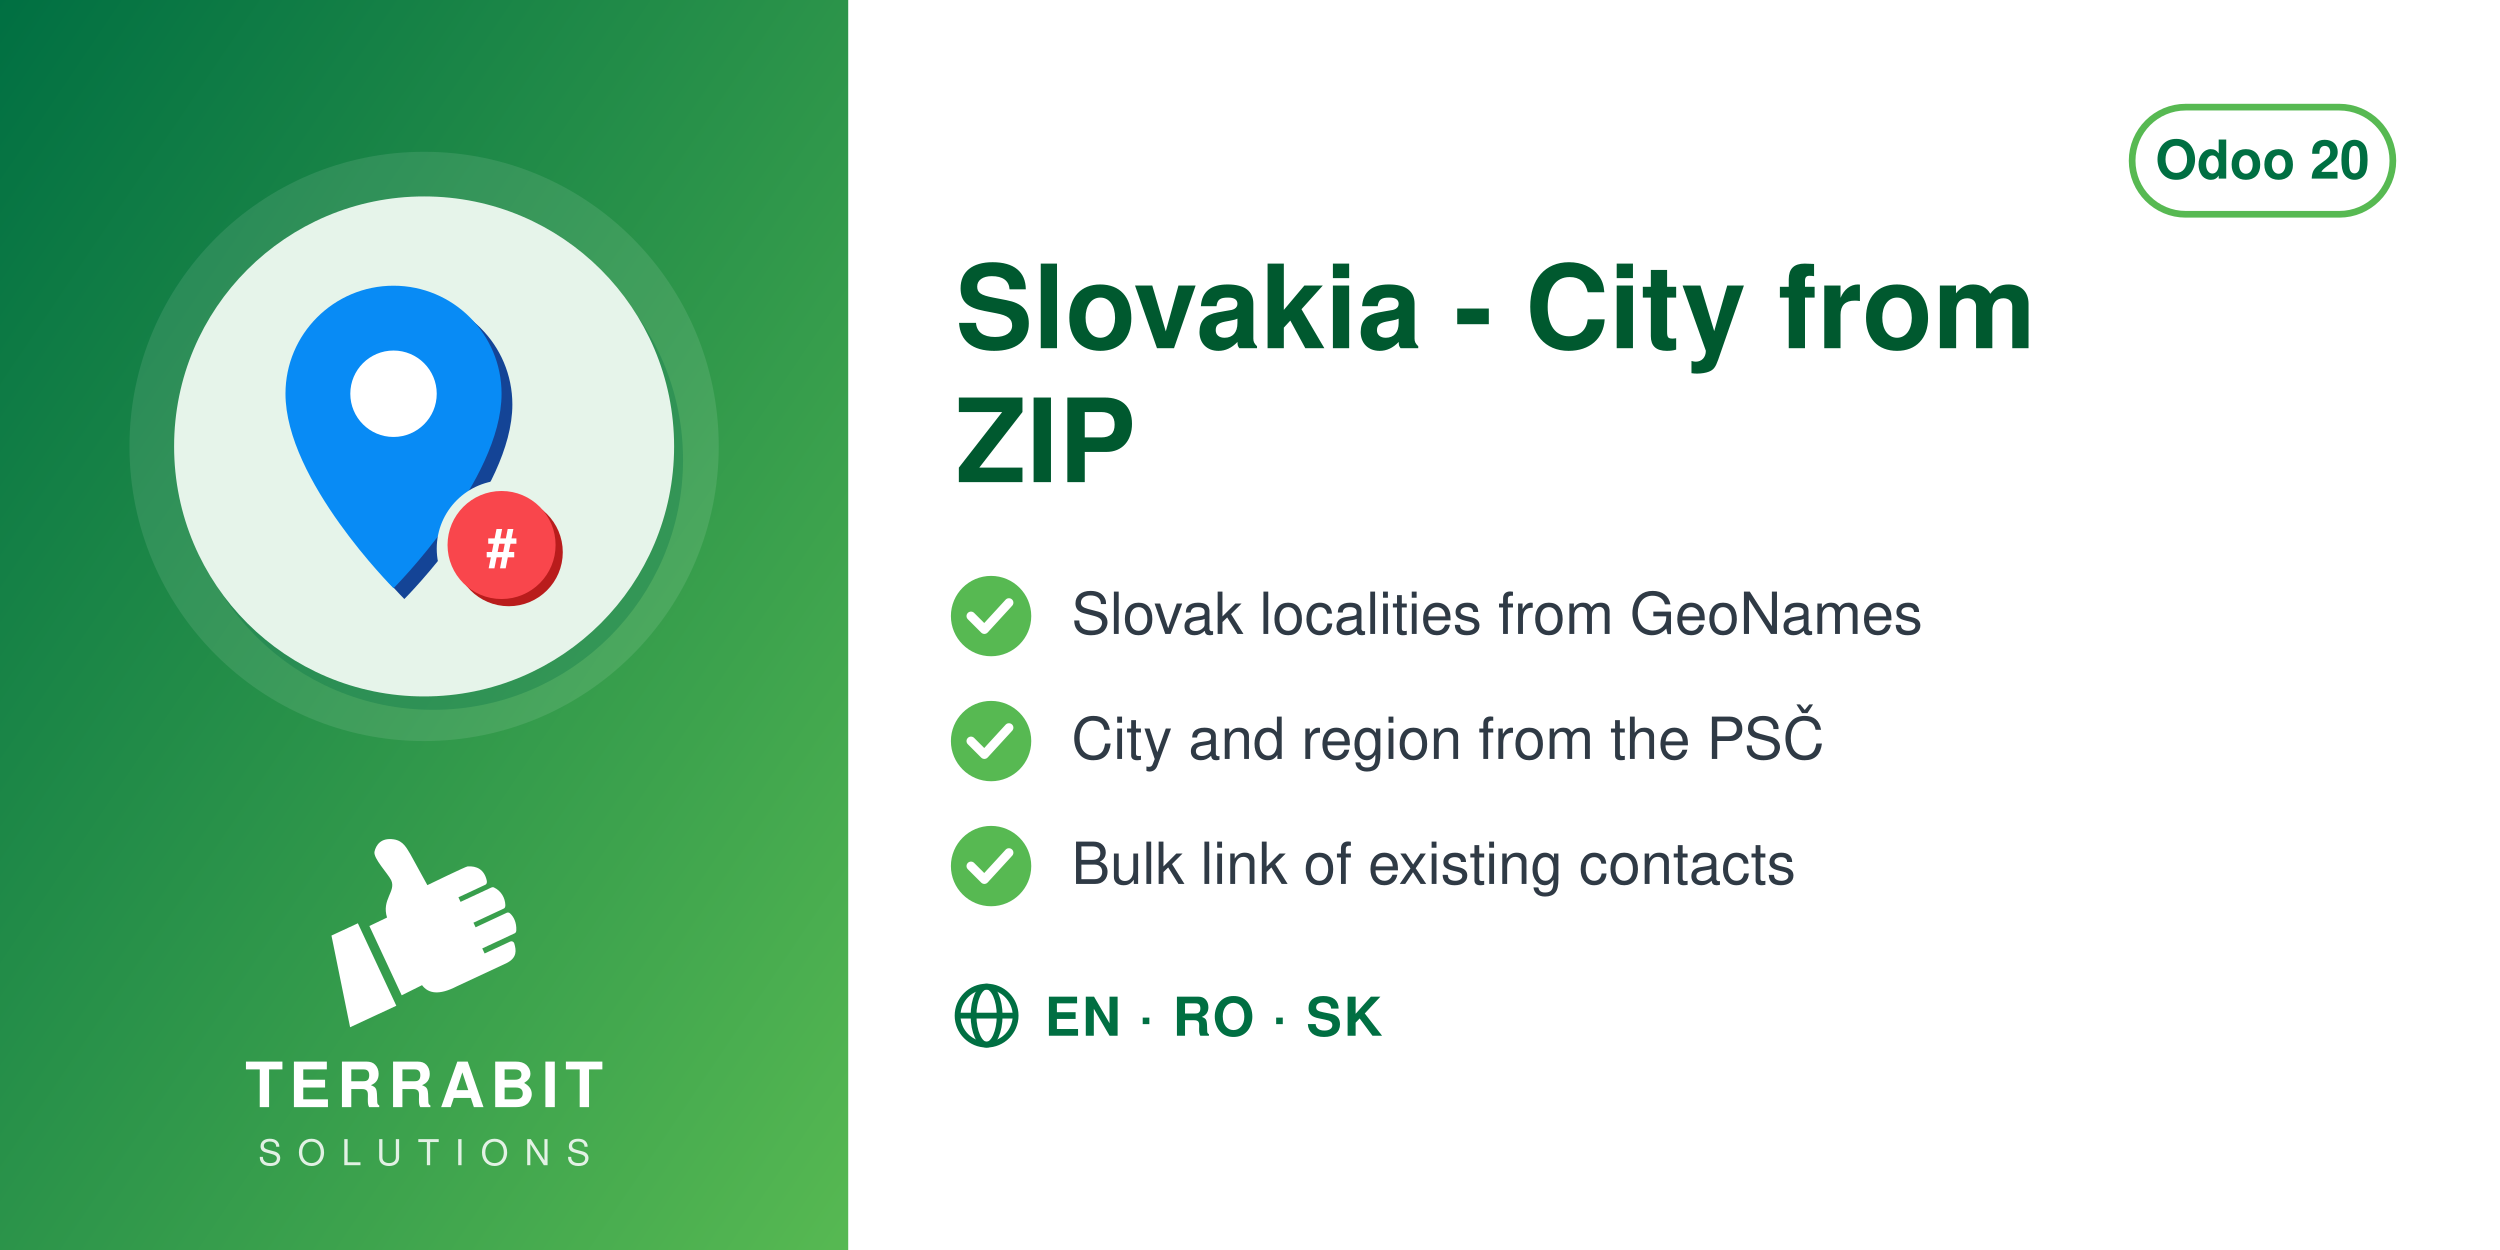
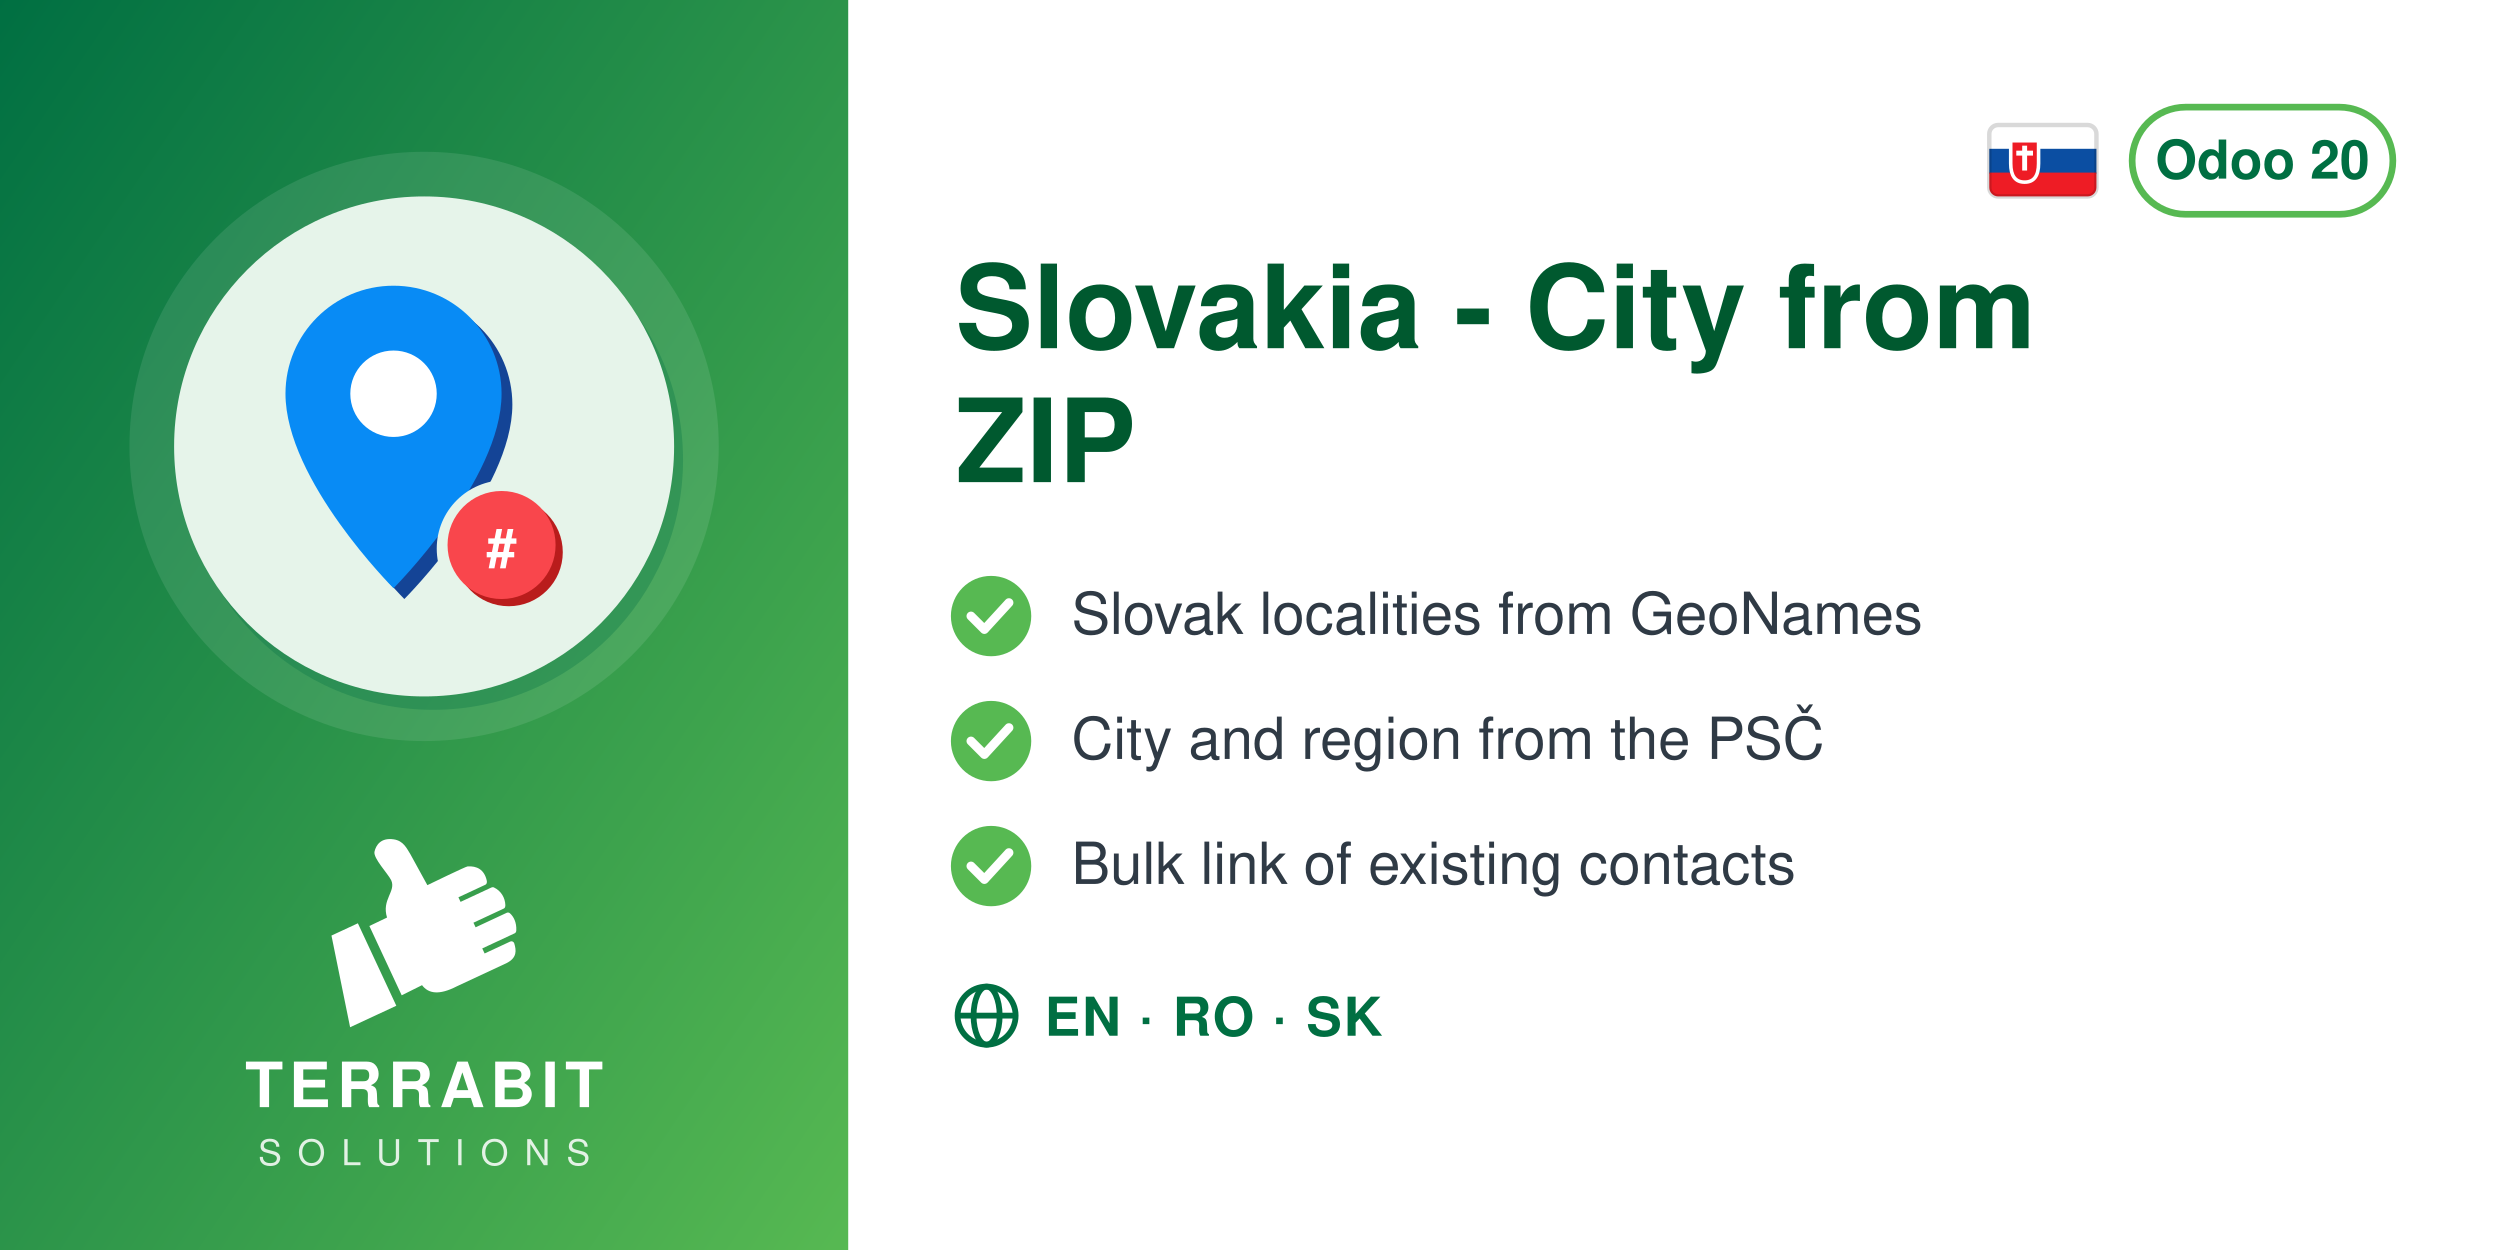
<svg xmlns="http://www.w3.org/2000/svg" width="560" height="280" viewBox="0 0 560 280">
  <defs>
    <linearGradient id="g" x1="0" y1="0" x2="1" y2="1">
      <stop offset="0" stop-color="#006F42" />
      <stop offset="1" stop-color="#57B952" />
    </linearGradient>
  </defs>
  <rect width="560" height="280" fill="#FFFFFF" />
  <rect width="190" height="280" fill="url(#g)" />
  <circle cx="95.0" cy="100" r="66" fill="white" opacity="0.10" />
  <circle cx="97.0" cy="103" r="56" fill="#006F42" opacity="0.30" />
  <circle cx="95.0" cy="100" r="56" fill="#E6F4EA" />
  <svg x="54.0" y="59.0" width="82" height="82" viewBox="0 0 100 100" preserveAspectRatio="xMidYMid meet">
    <g transform="translate(-3.61,2.16) scale(0.9838)">
      <defs>
        <mask id="mi-cut" maskUnits="userSpaceOnUse" x="-20" y="-20" width="140" height="140">
          <rect x="-20" y="-20" width="140" height="140" fill="#fff" />
          <circle cx="77" cy="77" r="19" fill="#000" />
        </mask>
      </defs>
      <g mask="url(#mi-cut)">
        <g transform="translate(3,3)" fill="#144496">
          <path d="M46,4 a30,30 0 0 1 30,30 c0,24 -30,54 -30,54 c0,0 -30,-30 -30,-54 a30,30 0 0 1 30,-30z" />
        </g>
        <g fill="#088BF5">
          <path d="M46,4 a30,30 0 0 1 30,30 c0,24 -30,54 -30,54 c0,0 -30,-30 -30,-54 a30,30 0 0 1 30,-30z" />
        </g>
        <circle cx="46" cy="34" r="12" fill="#FFFFFF" />
      </g>
      <circle cx="78" cy="78" r="15" fill="#B91C1C" />
      <circle cx="76" cy="76" r="15" fill="#F9464C" />
      <text x="76" y="82" font-family="Helvetica, Arial, sans-serif" font-weight="bold" font-size="15" fill="#FFFFFF" text-anchor="middle">#</text>
    </g>
  </svg>
  <svg x="72.0" y="186" width="46" height="46" viewBox="4045 2535 3400 3400" preserveAspectRatio="xMidYMid meet">
    <path fill="#FFFFFF" d="M4648.32 4073.59l636.59 1365.17 -765.09 355.96 -308.63 -1517.87 437.13 -203.26zm725.61 1192.32l336.75 -167.88c105.65,140.85 282.69,170.72 576.82,18.8l819.92 -382.33c181.4,-90.13 164.26,-214.57 130.07,-328.43 -4.28,-14.25 -13.68,-24.81 -27.34,-30.7 -13.67,-5.89 -27.61,-5.11 -41.09,1.18l-422.32 196.93 -39.04 -83.72 538.07 -250.91c16.64,-7.76 24.7,-27.69 25.58,-46.04 6.48,-134.33 -44.36,-230.89 -105.84,-285.23 -15.2,-13.44 -35.71,-15.59 -54.12,-7l-513.92 239.64 -35.6 -76.34 506.31 -236.1c17.69,-8.25 22.52,-36.93 21.83,-56.45 -4.1,-117.31 -67.62,-232.74 -187.72,-290.66 -13.94,-6.72 -28.64,-6.36 -42.69,0.19l-511.21 238.38 -35.37 -75.86 448.98 -209.36c20.44,-9.53 25.81,-42.28 21.02,-64.32 -41.02,-189.07 -167.92,-247.8 -318.14,-237.87 -29.39,1.94 -589.86,273.16 -665.95,310.54l-281.84 -513.57c-59.06,-93.13 -112.7,-221.7 -276.47,-245.13 -211.24,-30.22 -291.56,94.38 -316.89,203.13 -25.32,108.75 223.84,365.99 276.05,473.69 85.52,184.27 -161.86,318.11 -68.41,617.99l-292.54 139.94 535.09 1147.51z" />
  </svg>
  <text x="95.0" y="248" text-anchor="middle" font-family="Helvetica,Arial,sans-serif" font-size="14" font-weight="800" letter-spacing="1.4" fill="white">TERRABIT</text>
  <text x="95.0" y="261" text-anchor="middle" font-family="Helvetica,Arial,sans-serif" font-size="8" font-weight="500" letter-spacing="3.6" fill="white" opacity="0.85">SOLUTIONS</text>
  <g>
    <rect x="477.6" y="24" width="58.4" height="24" rx="12" fill="none" stroke="#57B952" stroke-width="1.5" />
    <text x="506.8" y="40" text-anchor="middle" font-family="Helvetica,Arial,sans-serif" font-size="12" font-weight="700" fill="#006F42">Odoo 20</text>
  </g>
+   <g>
+     <clipPath id="flag-sk">
+       <rect x="445.6" y="28.0" width="24" height="16" rx="2" />
+     </clipPath>
+     <g clip-path="url(#flag-sk)">
+       <rect x="445.6" y="28.0" width="24" height="5.533" fill="#FFFFFF" />
+       <rect x="445.6" y="33.333" width="24" height="5.533" fill="#0B4EA2" />
+       <rect x="445.6" y="38.667" width="24" height="5.533" fill="#EE1C25" />
+       <path d="M450.4 31.52 h6.24 v5.104 q0 4.176 -3.12 4.176 q-3.12 0 -3.12 -4.176 z" fill="#EE1C25" stroke="#FFFFFF" stroke-width="0.8" />
+       <path d="M453.52 32.634 v5.568 M451.648 34.304 h3.744" stroke="#FFFFFF" stroke-width="1.1" fill="none" />
+     </g>
+     <rect x="445.6" y="28.0" width="24" height="16" rx="2" fill="none" stroke="#000000" stroke-opacity="0.15" stroke-width="1" />
+   </g>
  <text x="214" y="78" font-family="Helvetica,Arial,sans-serif" font-size="26" font-weight="700" fill="#00592F">Slovakia - City from</text>
  <text x="214" y="108" font-family="Helvetica,Arial,sans-serif" font-size="26" font-weight="700" fill="#00592F">ZIP</text>
  <circle cx="222" cy="138" r="9" fill="#57B952" />
  <path d="M217.5 138 l3 3 l5.5 -6" fill="none" stroke="white" stroke-width="2" stroke-linecap="round" stroke-linejoin="round" />
  <text x="240" y="142" font-family="Helvetica,Arial,sans-serif" font-size="13" fill="#2F3A45">Slovak localities from GeoNames</text>
  <circle cx="222" cy="166" r="9" fill="#57B952" />
  <path d="M217.5 166 l3 3 l5.5 -6" fill="none" stroke="white" stroke-width="2" stroke-linecap="round" stroke-linejoin="round" />
  <text x="240" y="170" font-family="Helvetica,Arial,sans-serif" font-size="13" fill="#2F3A45">City and region from the PSČ</text>
  <circle cx="222" cy="194" r="9" fill="#57B952" />
  <path d="M217.5 194 l3 3 l5.5 -6" fill="none" stroke="white" stroke-width="2" stroke-linecap="round" stroke-linejoin="round" />
  <text x="240" y="198" font-family="Helvetica,Arial,sans-serif" font-size="13" fill="#2F3A45">Bulk link of existing contacts</text>
  <g fill="none" stroke="#006F42" stroke-width="1.3">
    <circle cx="221" cy="227.5" r="6.5" />
    <ellipse cx="221" cy="227.5" rx="2.925" ry="6.5" />
    <line x1="214.5" y1="227.5" x2="227.5" y2="227.5" />
  </g>
  <text x="234" y="232" font-family="Helvetica,Arial,sans-serif" font-size="12" font-weight="700" letter-spacing="0.4" fill="#006F42">EN · RO · SK</text>
</svg>
